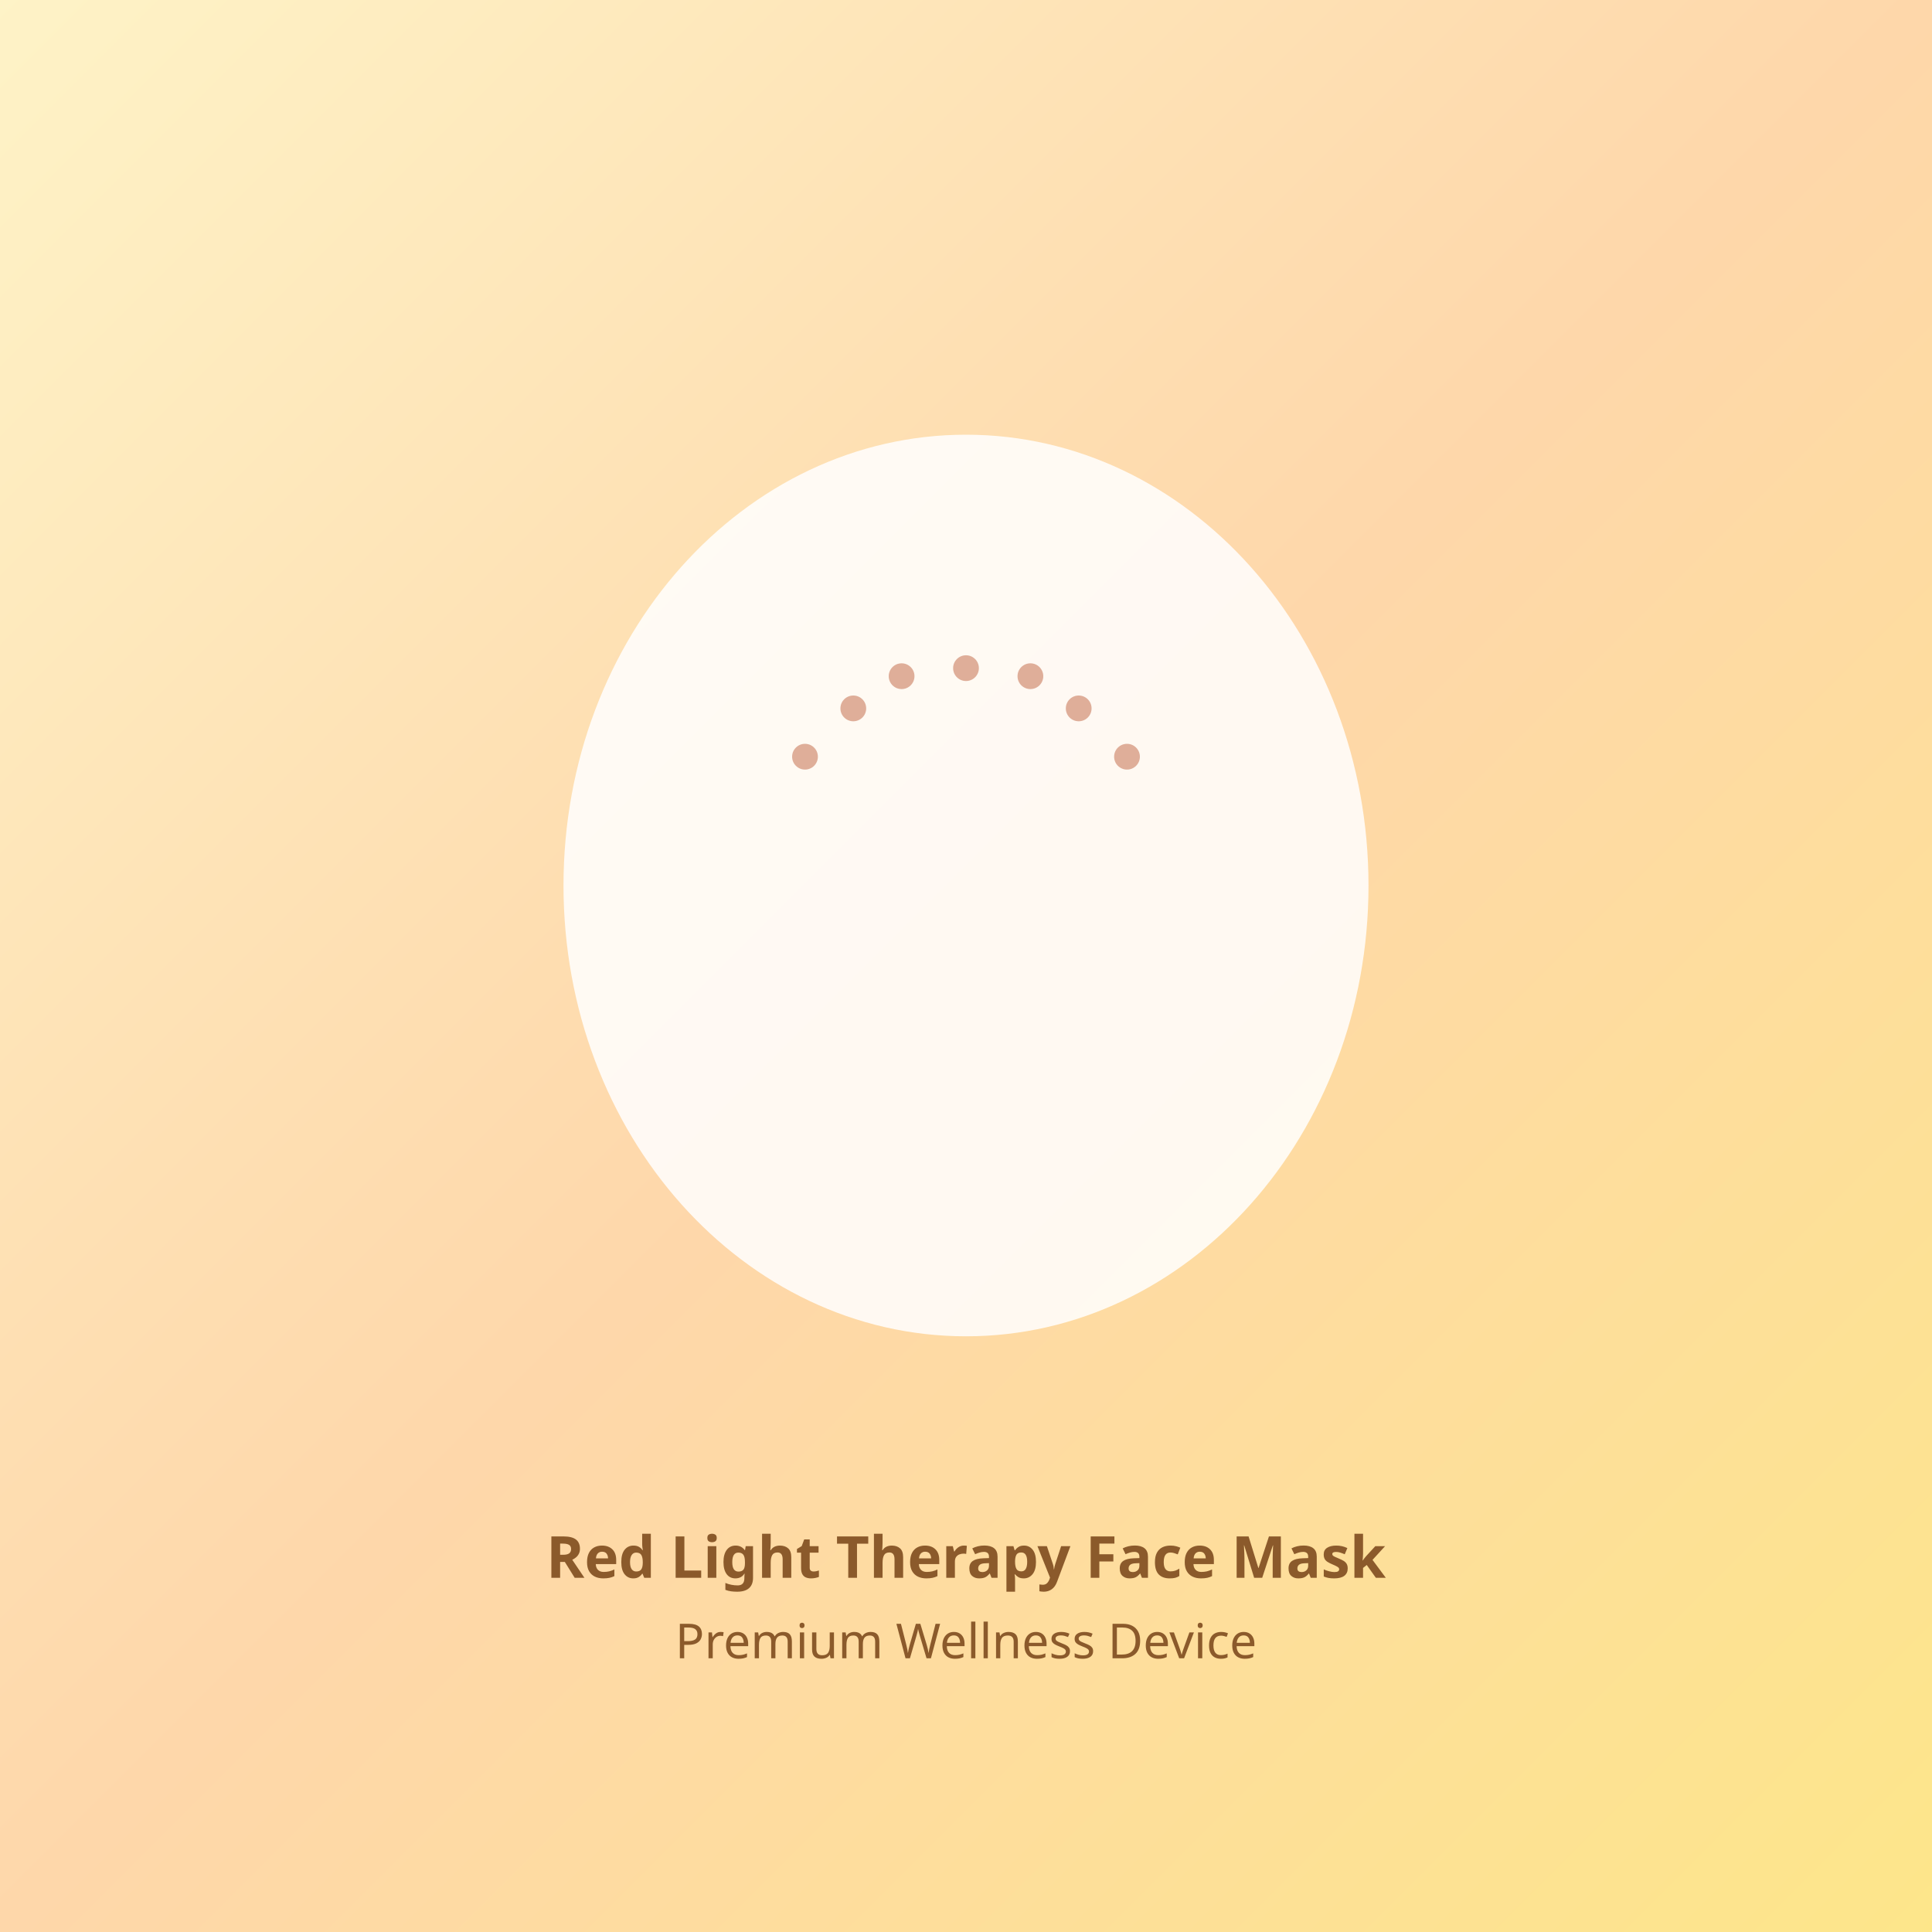
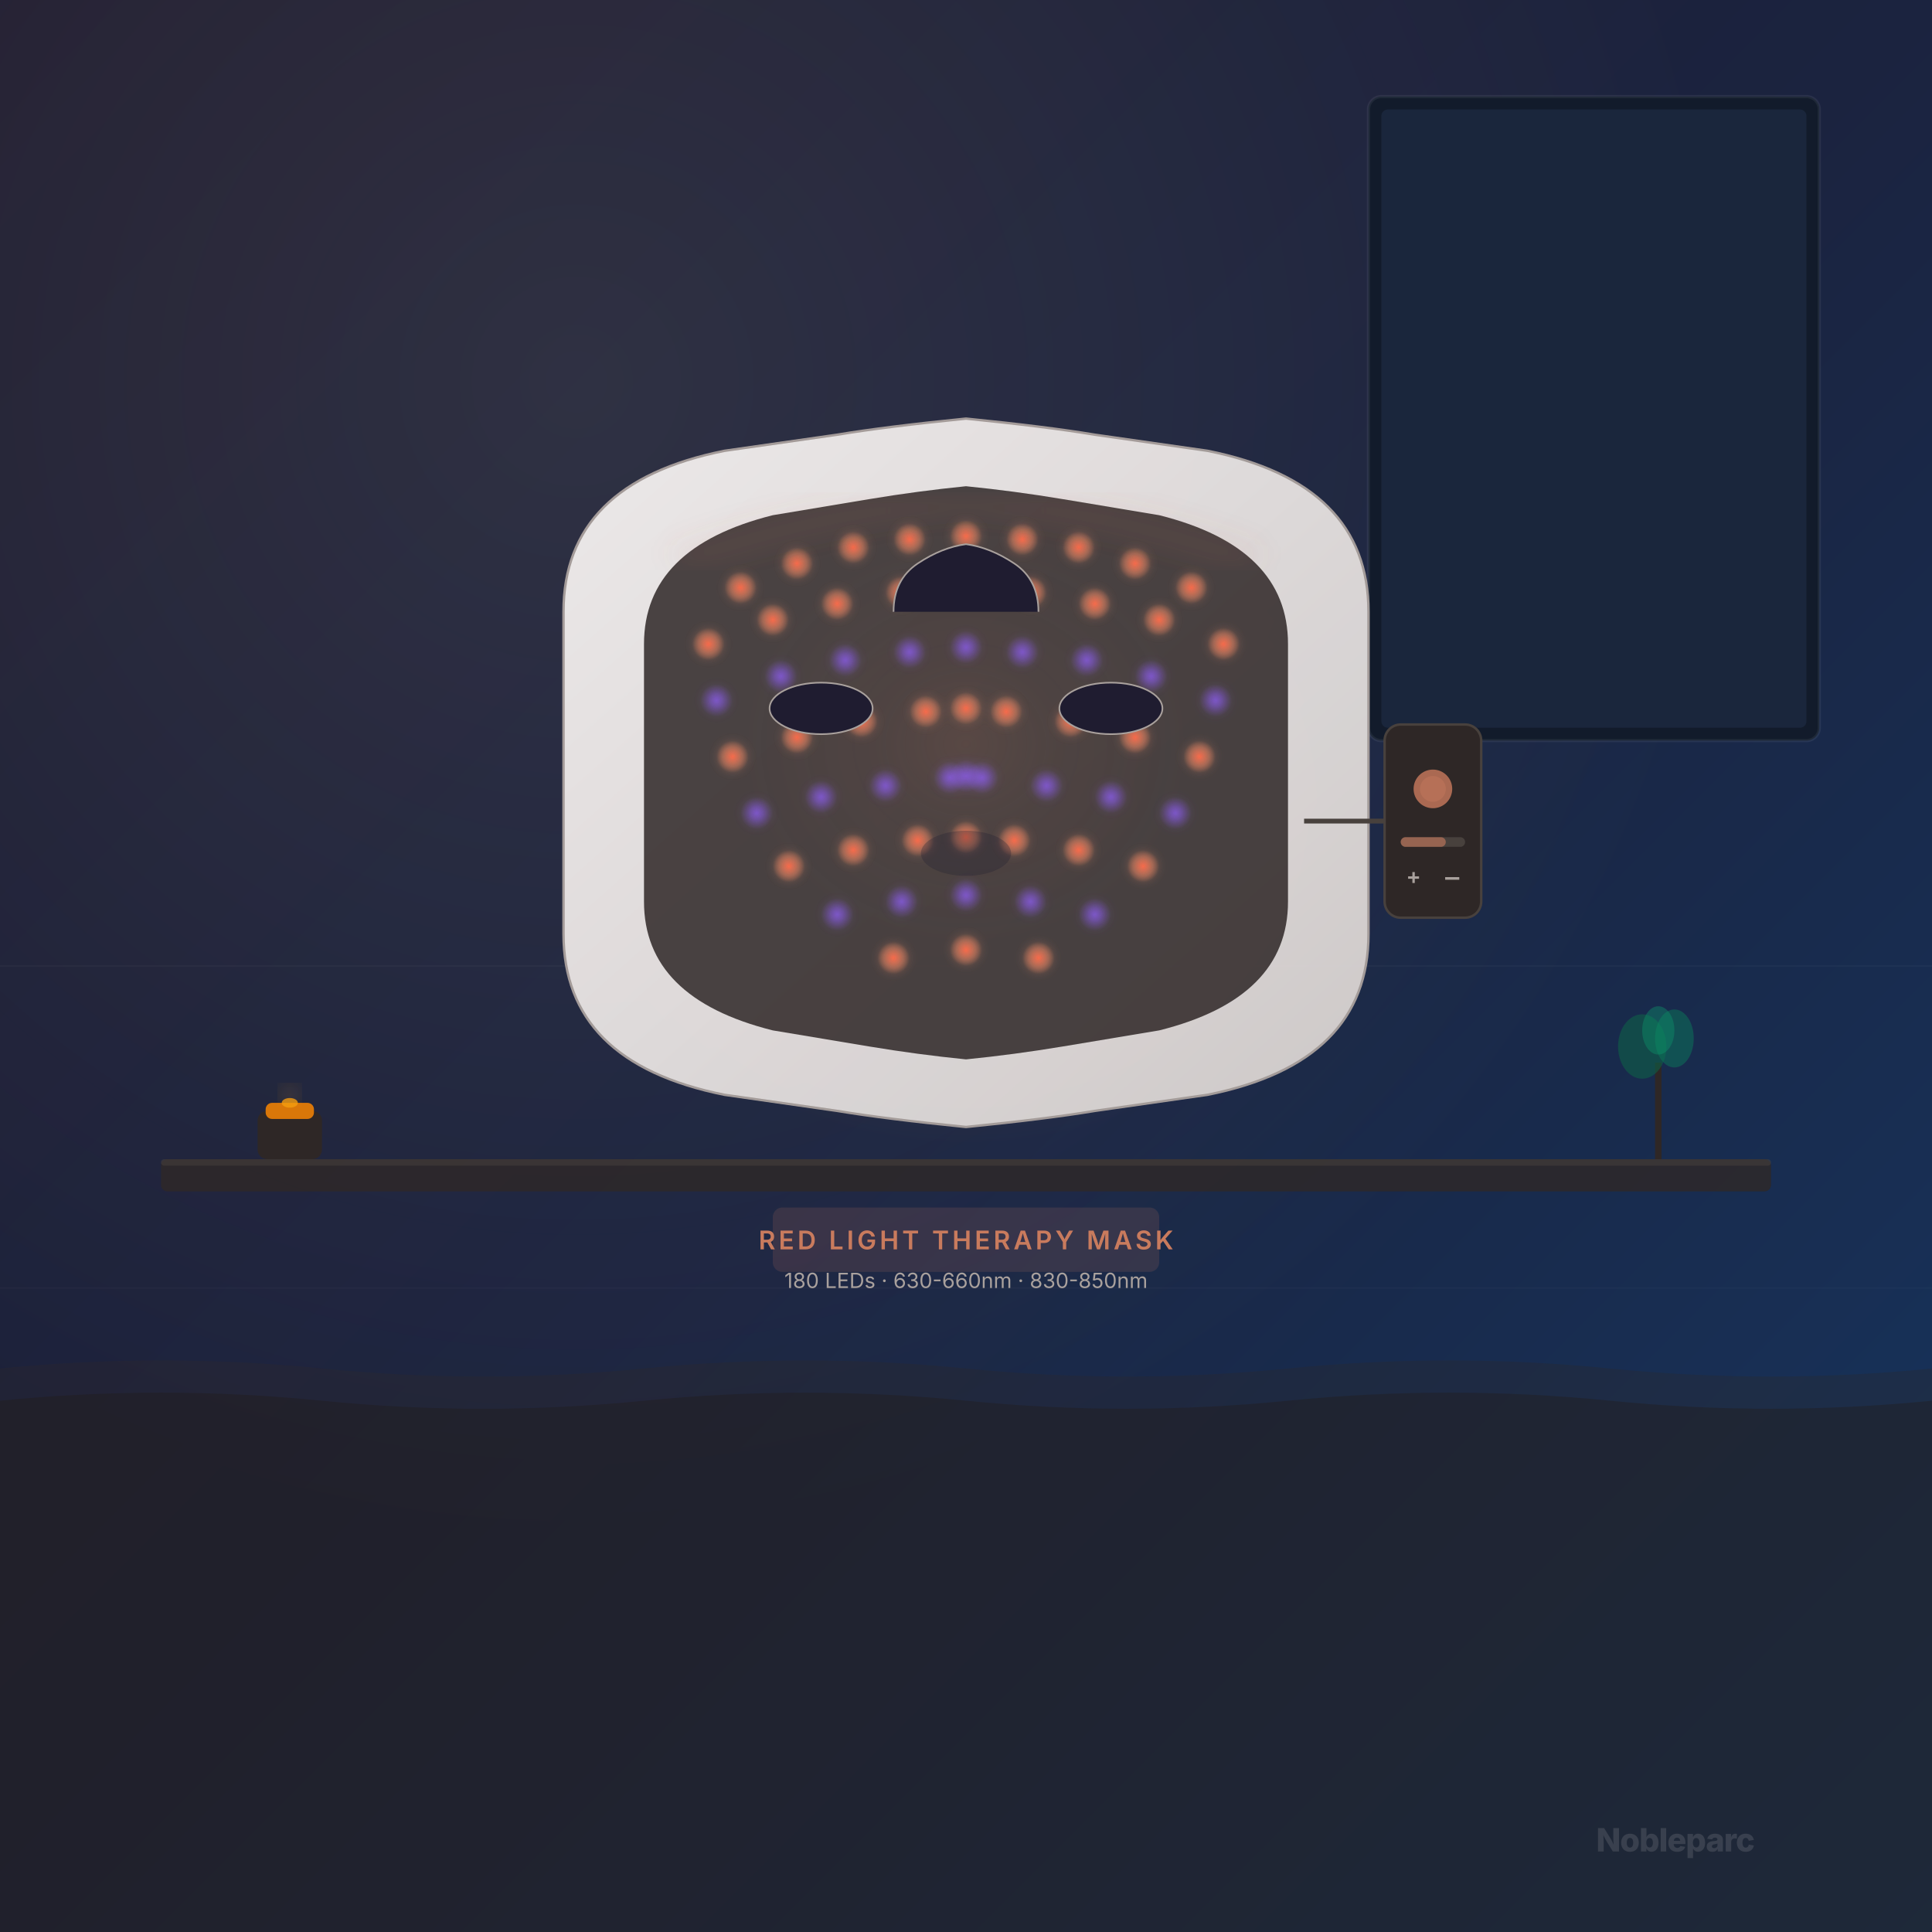
<svg xmlns="http://www.w3.org/2000/svg" width="1200" height="1200" viewBox="0 0 1200 1200">
  <defs>
    <linearGradient id="bg" x1="0%" y1="0%" x2="100%" y2="100%">
-       <stop offset="0%" style="stop-color:#fef3c7" />
-       <stop offset="50%" style="stop-color:#fed7aa" />
-       <stop offset="100%" style="stop-color:#fde68a" />
+       <stop offset="0%" style="stop-color:#1a1a2e" />
+       <stop offset="50%" style="stop-color:#16213e" />
+       <stop offset="100%" style="stop-color:#0f3460" />
    </linearGradient>
+     <radialGradient id="maskGlow" cx="50%" cy="45%" r="35%">
+       <stop offset="0%" style="stop-color:#c97b5d;stop-opacity:.4" />
+       <stop offset="40%" style="stop-color:#c97b5d;stop-opacity:.15" />
+       <stop offset="100%" style="stop-color:#c97b5d;stop-opacity:0" />
+     </radialGradient>
+     <radialGradient id="ledGlow" cx="50%" cy="50%" r="50%">
+       <stop offset="0%" style="stop-color:#ff6b4a;stop-opacity:.9" />
+       <stop offset="60%" style="stop-color:#c97b5d;stop-opacity:.5" />
+       <stop offset="100%" style="stop-color:#c97b5d;stop-opacity:0" />
+     </radialGradient>
+     <radialGradient id="nirGlow" cx="50%" cy="50%" r="50%">
+       <stop offset="0%" style="stop-color:#8b5cf6;stop-opacity:.6" />
+       <stop offset="60%" style="stop-color:#8b5cf6;stop-opacity:.2" />
+       <stop offset="100%" style="stop-color:#8b5cf6;stop-opacity:0" />
+     </radialGradient>
+     <linearGradient id="silicone" x1="0%" y1="0%" x2="100%" y2="100%">
+       <stop offset="0%" style="stop-color:#f5f5f4" />
+       <stop offset="50%" style="stop-color:#e7e5e4" />
+       <stop offset="100%" style="stop-color:#d6d3d1" />
+     </linearGradient>
+     <radialGradient id="ambientWarm" cx="30%" cy="20%" r="60%">
+       <stop offset="0%" style="stop-color:#fef3c7;stop-opacity:.08" />
+       <stop offset="100%" style="stop-color:#fef3c7;stop-opacity:0" />
+     </radialGradient>
+     <filter id="softGlow">
+       <feGaussianBlur stdDeviation="3" result="blur" />
+       <feMerge>
+         <feMergeNode in="blur" />
+         <feMergeNode in="SourceGraphic" />
+       </feMerge>
+     </filter>
+     <filter id="bigGlow">
+       <feGaussianBlur stdDeviation="8" />
+     </filter>
  </defs>
  <rect width="1200" height="1200" fill="url(#bg)" />
-   <ellipse cx="600" cy="550" rx="250" ry="280" fill="#fff" opacity=".85" />
-   <circle cx="500" cy="470" r="8" fill="#c97b5d" opacity=".6" />
-   <circle cx="530" cy="440" r="8" fill="#c97b5d" opacity=".6" />
-   <circle cx="560" cy="420" r="8" fill="#c97b5d" opacity=".6" />
-   <circle cx="600" cy="415" r="8" fill="#c97b5d" opacity=".6" />
-   <circle cx="640" cy="420" r="8" fill="#c97b5d" opacity=".6" />
-   <circle cx="670" cy="440" r="8" fill="#c97b5d" opacity=".6" />
-   <circle cx="700" cy="470" r="8" fill="#c97b5d" opacity=".6" />
-   <text x="600" y="980" text-anchor="middle" fill="#8b5a2b" font-size="36" font-weight="bold" font-family="system-ui">Red Light Therapy Face Mask</text>
-   <text x="600" y="1030" text-anchor="middle" fill="#8b5a2b" font-size="30" font-family="system-ui">Premium Wellness Device</text>
+   <rect width="1200" height="1200" fill="url(#ambientWarm)" />
+   <line x1="0" y1="600" x2="1200" y2="600" stroke="#ffffff" stroke-opacity=".03" stroke-width="1" />
+   <line x1="0" y1="800" x2="1200" y2="800" stroke="#ffffff" stroke-opacity=".02" stroke-width="1" />
+   <rect x="850" y="60" width="280" height="400" rx="8" fill="#0c1929" stroke="#ffffff" stroke-opacity=".06" stroke-width="2" />
+   <rect x="858" y="68" width="264" height="384" rx="4" fill="#0f1f35" />
+   <rect x="858" y="68" width="264" height="384" rx="4" fill="#e2e8f0" opacity=".03" />
+   <rect x="100" y="720" width="1000" height="20" rx="4" fill="#292524" opacity=".8" />
+   <rect x="100" y="720" width="1000" height="4" rx="2" fill="#44403c" opacity=".5" />
+   <ellipse cx="600" cy="530" rx="350" ry="300" fill="url(#maskGlow)" />
+   <path d="M350,380 Q350,300 450,280 L520,270 Q550,265 600,260 Q650,265 680,270 L750,280 Q850,300 850,380 L850,580 Q850,660 750,680 L680,690 Q650,695 600,700 Q550,695 520,690 L450,680 Q350,660 350,580 Z" fill="url(#silicone)" stroke="#a8a29e" stroke-width="1.5" opacity=".95" />
+   <path d="M400,400 Q400,340 480,320 L540,310 Q570,305 600,302 Q630,305 660,310 L720,320 Q800,340 800,400 L800,560 Q800,620 720,640 L660,650 Q630,655 600,658 Q570,655 540,650 L480,640 Q400,620 400,560 Z" fill="#292524" opacity=".85" />
+   <path d="M400,400 Q400,340 480,320 L540,310 Q570,305 600,302 Q630,305 660,310 L720,320 Q800,340 800,400 L800,560 Q800,620 720,640 L660,650 Q630,655 600,658 Q570,655 540,650 L480,640 Q400,620 400,560 Z" fill="url(#maskGlow)" opacity=".3" />
+   <g filter="url(#softGlow)">
+     <circle cx="460" cy="365" r="10" fill="url(#ledGlow)" />
+     <circle cx="495" cy="350" r="10" fill="url(#ledGlow)" />
+     <circle cx="530" cy="340" r="10" fill="url(#ledGlow)" />
+     <circle cx="565" cy="335" r="10" fill="url(#ledGlow)" />
+     <circle cx="600" cy="333" r="10" fill="url(#ledGlow)" />
+     <circle cx="635" cy="335" r="10" fill="url(#ledGlow)" />
+     <circle cx="670" cy="340" r="10" fill="url(#ledGlow)" />
+     <circle cx="705" cy="350" r="10" fill="url(#ledGlow)" />
+     <circle cx="740" cy="365" r="10" fill="url(#ledGlow)" />
+     <circle cx="440" cy="400" r="10" fill="url(#ledGlow)" />
+     <circle cx="480" cy="385" r="10" fill="url(#ledGlow)" />
+     <circle cx="520" cy="375" r="10" fill="url(#ledGlow)" />
+     <circle cx="560" cy="368" r="10" fill="url(#ledGlow)" />
+     <circle cx="600" cy="365" r="10" fill="url(#ledGlow)" />
+     <circle cx="640" cy="368" r="10" fill="url(#ledGlow)" />
+     <circle cx="680" cy="375" r="10" fill="url(#ledGlow)" />
+     <circle cx="720" cy="385" r="10" fill="url(#ledGlow)" />
+     <circle cx="760" cy="400" r="10" fill="url(#ledGlow)" />
+     <circle cx="445" cy="435" r="10" fill="url(#nirGlow)" />
+     <circle cx="485" cy="420" r="10" fill="url(#nirGlow)" />
+     <circle cx="525" cy="410" r="10" fill="url(#nirGlow)" />
+     <circle cx="565" cy="405" r="10" fill="url(#nirGlow)" />
+     <circle cx="600" cy="402" r="10" fill="url(#nirGlow)" />
+     <circle cx="635" cy="405" r="10" fill="url(#nirGlow)" />
+     <circle cx="675" cy="410" r="10" fill="url(#nirGlow)" />
+     <circle cx="715" cy="420" r="10" fill="url(#nirGlow)" />
+     <circle cx="755" cy="435" r="10" fill="url(#nirGlow)" />
+     <circle cx="455" cy="470" r="10" fill="url(#ledGlow)" />
+     <circle cx="495" cy="458" r="10" fill="url(#ledGlow)" />
+     <circle cx="535" cy="448" r="10" fill="url(#ledGlow)" />
+     <circle cx="575" cy="442" r="10" fill="url(#ledGlow)" />
+     <circle cx="600" cy="440" r="10" fill="url(#ledGlow)" />
+     <circle cx="625" cy="442" r="10" fill="url(#ledGlow)" />
+     <circle cx="665" cy="448" r="10" fill="url(#ledGlow)" />
+     <circle cx="705" cy="458" r="10" fill="url(#ledGlow)" />
+     <circle cx="745" cy="470" r="10" fill="url(#ledGlow)" />
+     <circle cx="470" cy="505" r="10" fill="url(#nirGlow)" />
+     <circle cx="510" cy="495" r="10" fill="url(#nirGlow)" />
+     <circle cx="550" cy="488" r="10" fill="url(#nirGlow)" />
+     <circle cx="590" cy="483" r="10" fill="url(#nirGlow)" />
+     <circle cx="600" cy="482" r="10" fill="url(#nirGlow)" />
+     <circle cx="610" cy="483" r="10" fill="url(#nirGlow)" />
+     <circle cx="650" cy="488" r="10" fill="url(#nirGlow)" />
+     <circle cx="690" cy="495" r="10" fill="url(#nirGlow)" />
+     <circle cx="730" cy="505" r="10" fill="url(#nirGlow)" />
+     <circle cx="490" cy="538" r="10" fill="url(#ledGlow)" />
+     <circle cx="530" cy="528" r="10" fill="url(#ledGlow)" />
+     <circle cx="570" cy="522" r="10" fill="url(#ledGlow)" />
+     <circle cx="600" cy="520" r="10" fill="url(#ledGlow)" />
+     <circle cx="630" cy="522" r="10" fill="url(#ledGlow)" />
+     <circle cx="670" cy="528" r="10" fill="url(#ledGlow)" />
+     <circle cx="710" cy="538" r="10" fill="url(#ledGlow)" />
+     <circle cx="520" cy="568" r="10" fill="url(#nirGlow)" />
+     <circle cx="560" cy="560" r="10" fill="url(#nirGlow)" />
+     <circle cx="600" cy="556" r="10" fill="url(#nirGlow)" />
+     <circle cx="640" cy="560" r="10" fill="url(#nirGlow)" />
+     <circle cx="680" cy="568" r="10" fill="url(#nirGlow)" />
+     <circle cx="555" cy="595" r="10" fill="url(#ledGlow)" />
+     <circle cx="600" cy="590" r="10" fill="url(#ledGlow)" />
+     <circle cx="645" cy="595" r="10" fill="url(#ledGlow)" />
+   </g>
+   <path d="M555,380 Q555,360 570,350 Q585,340 600,338 Q615,340 630,350 Q645,360 645,380" fill="#1a1a2e" stroke="#a8a29e" stroke-width="1" />
+   <ellipse cx="510" cy="440" rx="32" ry="16" fill="#1a1a2e" stroke="#a8a29e" stroke-width="1" />
+   <ellipse cx="690" cy="440" rx="32" ry="16" fill="#1a1a2e" stroke="#a8a29e" stroke-width="1" />
+   <ellipse cx="600" cy="530" rx="28" ry="14" fill="#1a1a2e" opacity=".3" />
+   <rect x="860" y="450" width="60" height="120" rx="10" fill="#292524" stroke="#44403c" stroke-width="1.5" />
+   <circle cx="890" cy="490" r="12" fill="#c97b5d" opacity=".8" />
+   <circle cx="890" cy="490" r="8" fill="#c97b5d" opacity=".4" />
+   <rect x="870" y="520" width="40" height="6" rx="3" fill="#44403c" />
+   <rect x="870" y="520" width="28" height="6" rx="3" fill="#c97b5d" opacity=".6" />
+   <text x="878" y="550" fill="#a8a29e" font-size="14" font-weight="bold" text-anchor="middle" font-family="system-ui">+</text>
+   <text x="902" y="550" fill="#a8a29e" font-size="14" font-weight="bold" text-anchor="middle" font-family="system-ui">−</text>
+   <path d="M810,510 Q830,510 845,510 Q855,510 860,510" fill="none" stroke="#44403c" stroke-width="3" />
+   <path d="M420,350 Q500,320 600,310 Q700,320 780,350" fill="none" stroke="#c97b5d" stroke-opacity=".08" stroke-width="20" filter="url(#bigGlow)" />
+   <line x1="1030" y1="720" x2="1030" y2="660" stroke="#292524" stroke-width="4" />
+   <ellipse cx="1020" cy="650" rx="15" ry="20" fill="#065f46" opacity=".6" />
+   <ellipse cx="1040" cy="645" rx="12" ry="18" fill="#047857" opacity=".5" />
+   <ellipse cx="1030" cy="640" rx="10" ry="15" fill="#059669" opacity=".4" />
+   <rect x="160" y="690" width="40" height="30" rx="6" fill="#292524" />
+   <rect x="165" y="685" width="30" height="10" rx="4" fill="#d97706" />
+   <ellipse cx="180" cy="685" rx="5" ry="3" fill="#f59e0b" opacity=".8" />
+   <circle cx="180" cy="680" r="6" fill="#f59e0b" opacity=".4" filter="url(#bigGlow)" />
+   <path d="M0,850 Q100,840 200,850 Q300,860 400,850 Q500,840 600,850 Q700,860 800,850 Q900,840 1000,850 Q1100,860 1200,850 L1200,1200 L0,1200 Z" fill="#292524" opacity=".3" />
+   <path d="M0,870 Q100,860 200,870 Q300,880 400,870 Q500,860 600,870 Q700,880 800,870 Q900,860 1000,870 Q1100,880 1200,870 L1200,1200 L0,1200 Z" fill="#1c1917" opacity=".4" />
+   <rect x="480" y="750" width="240" height="40" rx="6" fill="#c97b5d" opacity=".15" />
+   <text x="600" y="776" text-anchor="middle" fill="#c97b5d" font-size="16" font-weight="600" font-family="Inter,system-ui" letter-spacing="2">RED LIGHT THERAPY MASK</text>
+   <text x="600" y="800" text-anchor="middle" fill="#a8a29e" font-size="13" font-family="Inter,system-ui">180 LEDs · 630-660nm · 830-850nm</text>
+   <text x="1090" y="1150" text-anchor="end" fill="#ffffff" font-size="20" font-weight="800" font-family="Inter,system-ui" letter-spacing="-0.5" opacity=".12">Nobleparc</text>
+   <rect width="1200" height="1200" fill="#c97b5d" opacity=".03" />
</svg>
